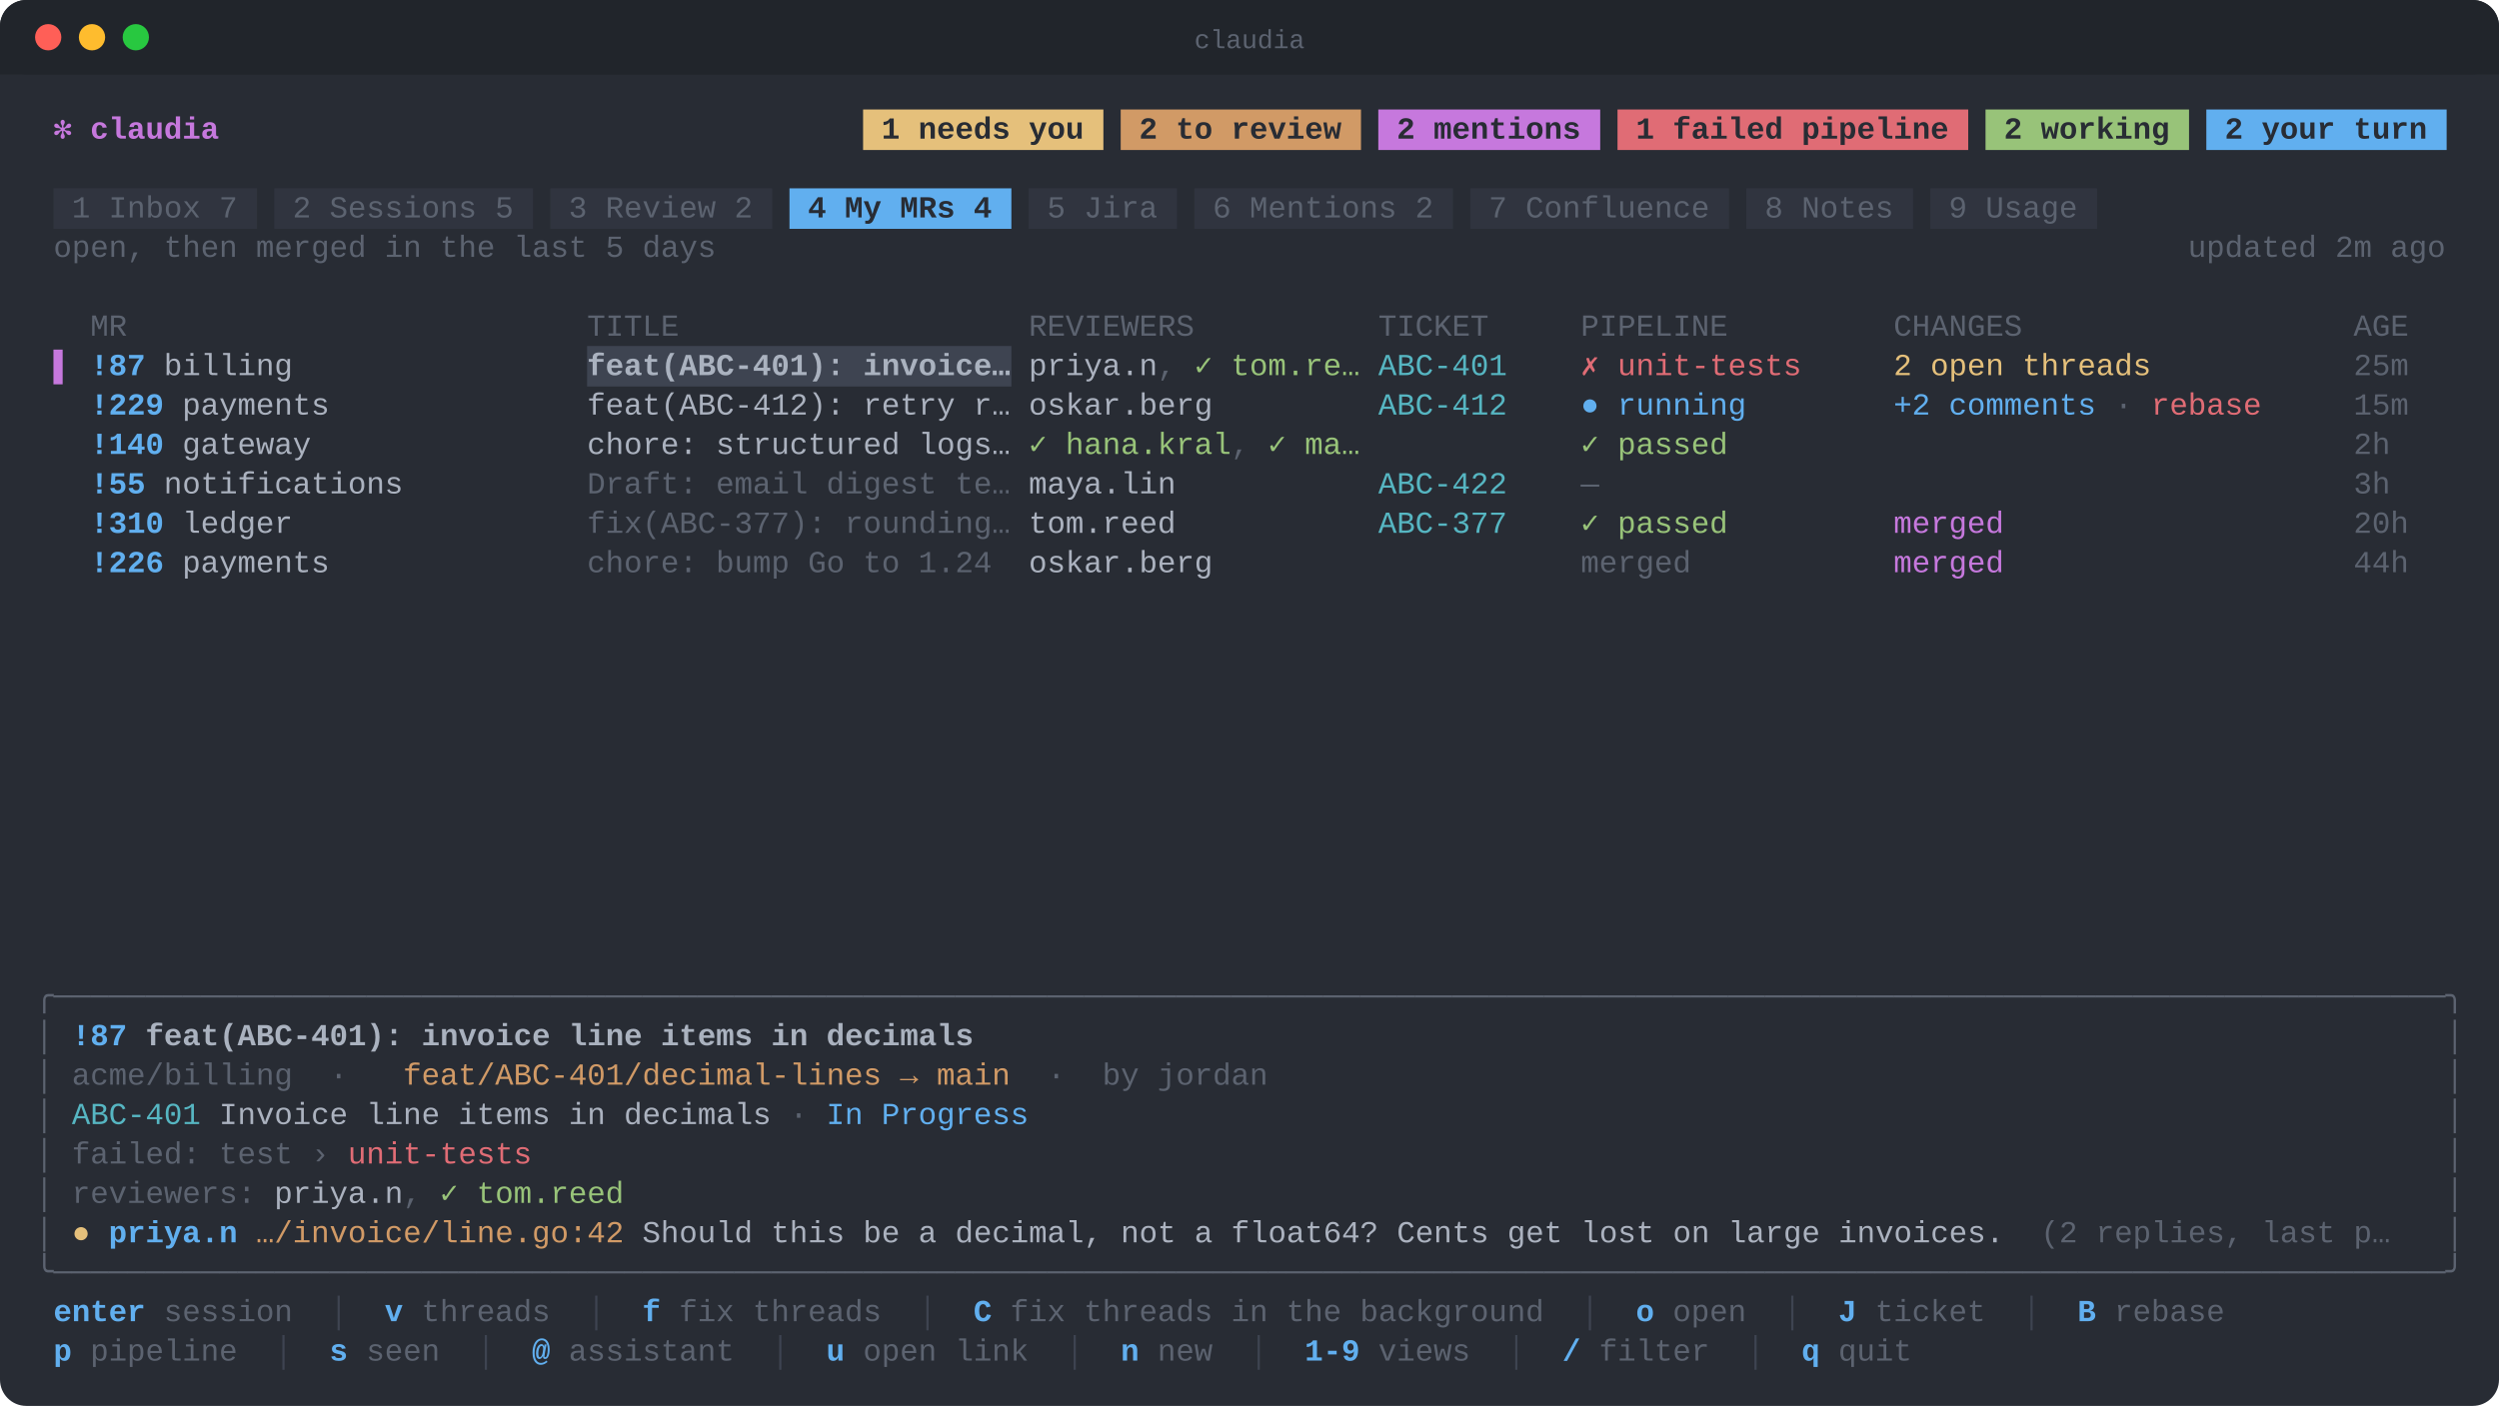
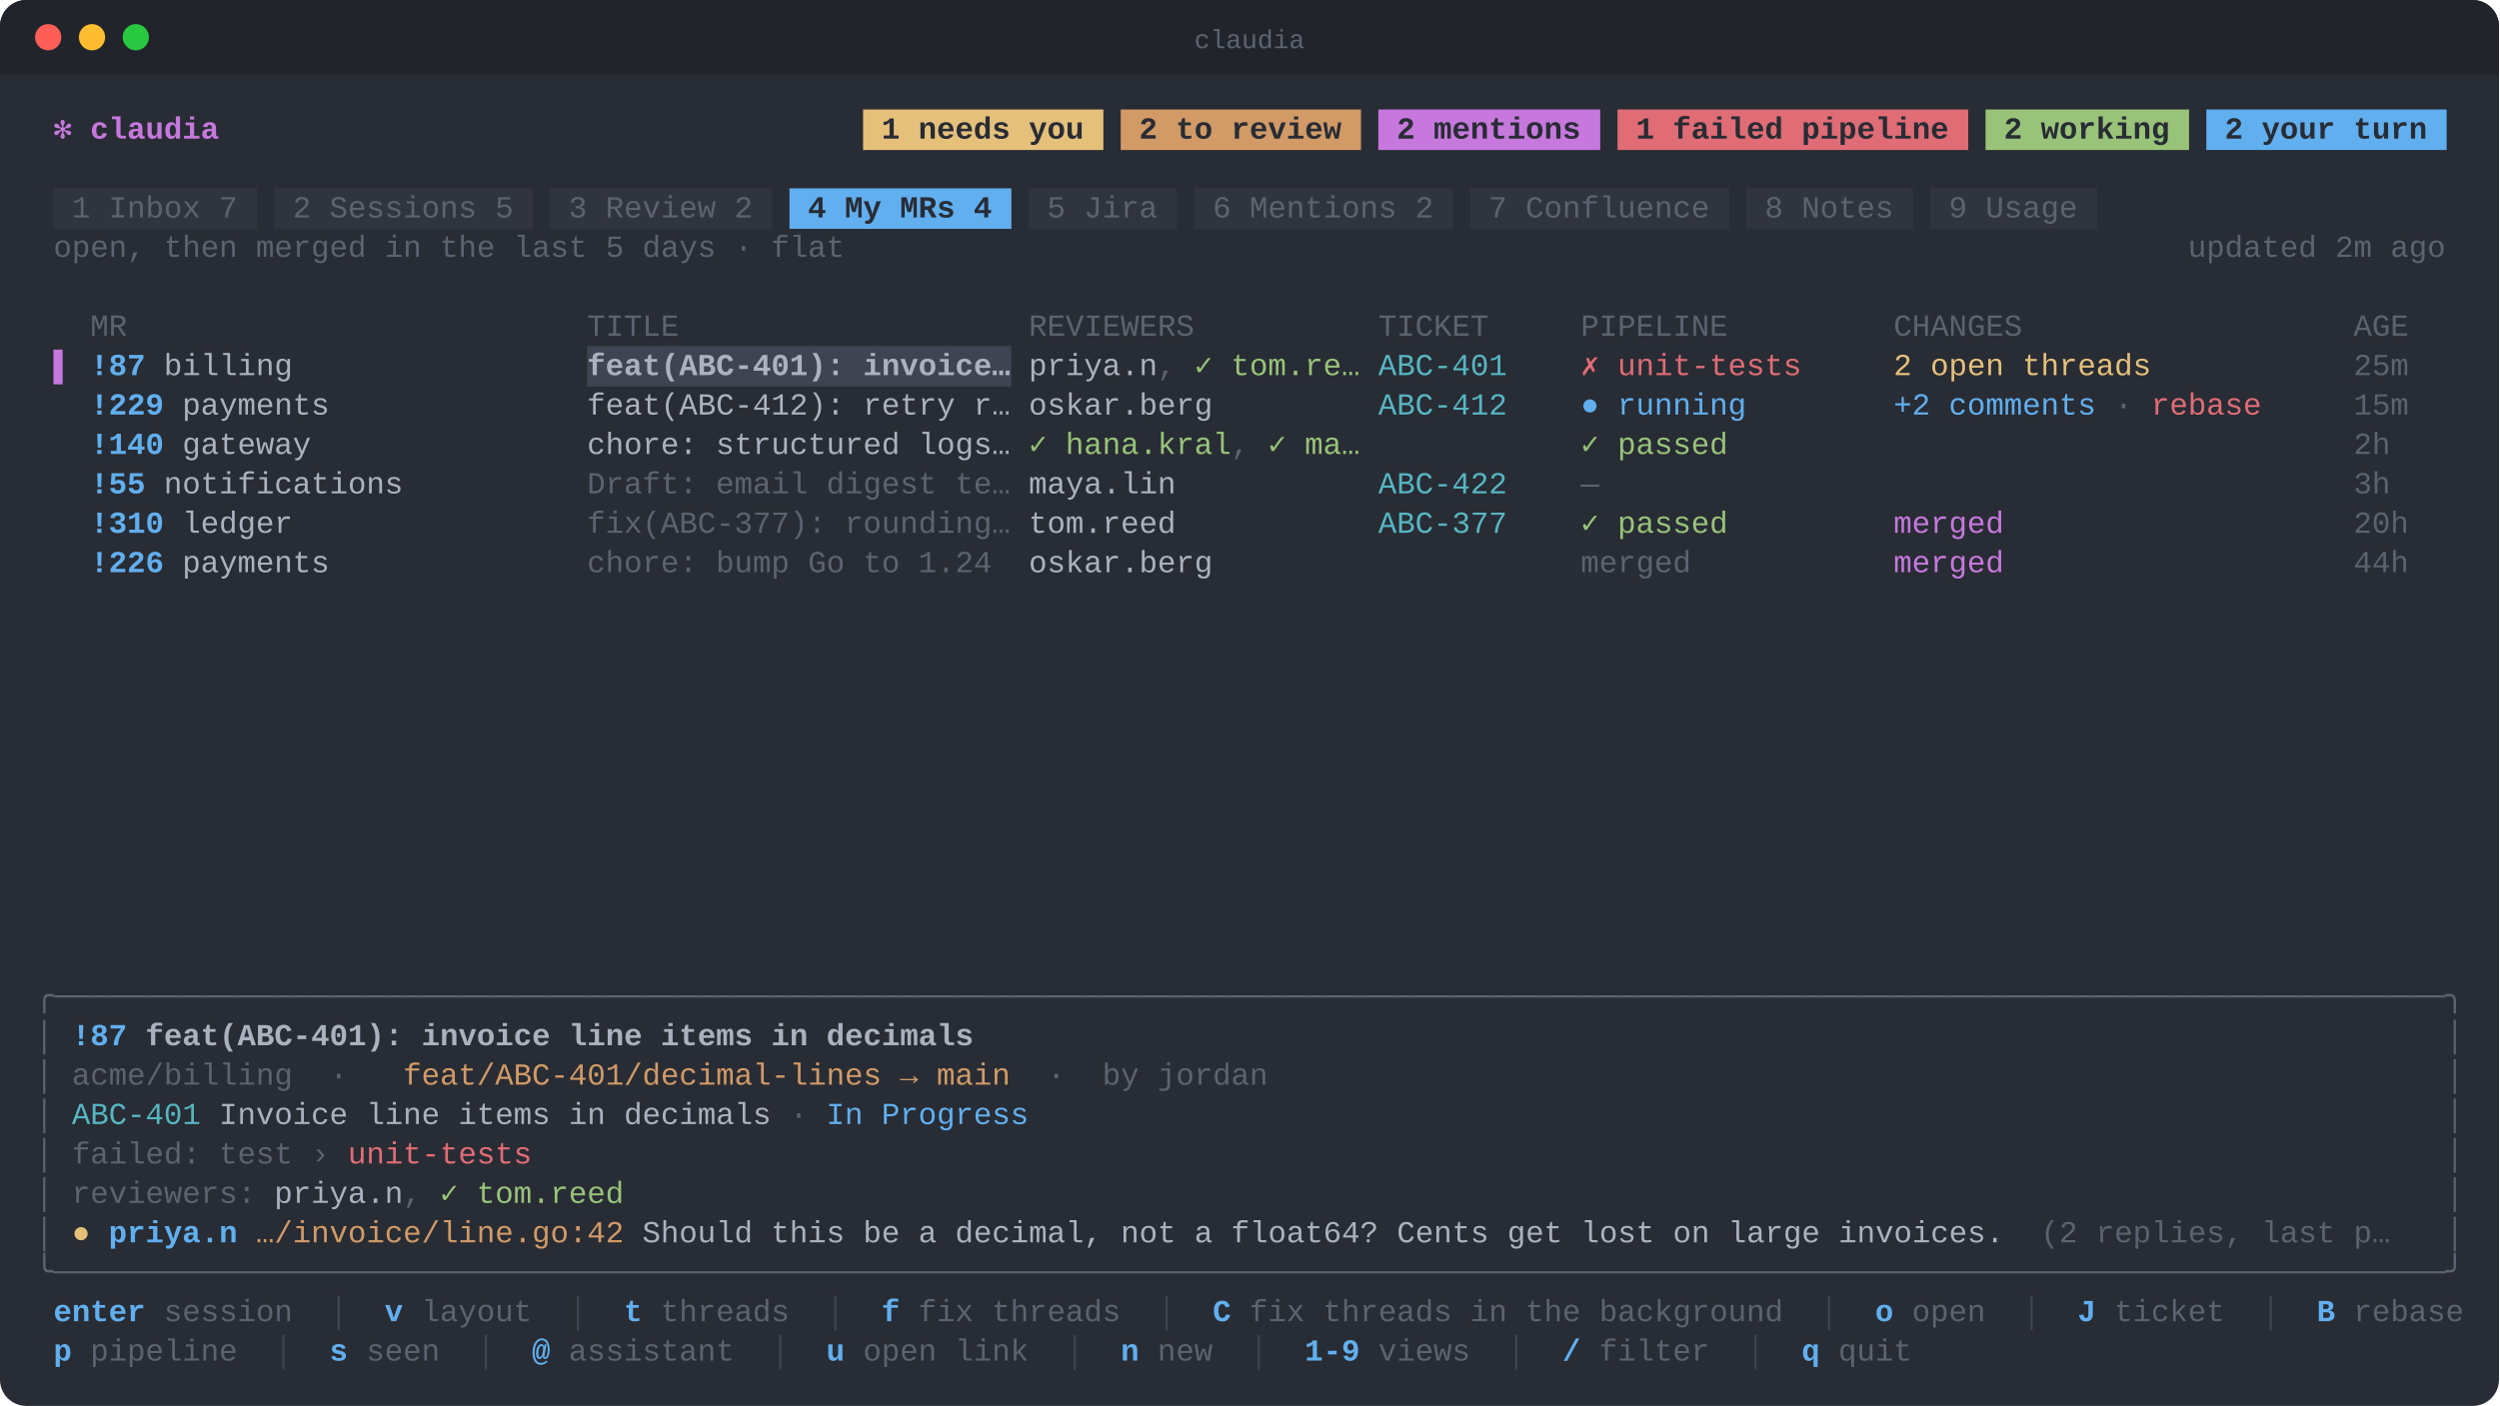
<svg xmlns="http://www.w3.org/2000/svg" width="1140.8" height="642" viewBox="0 0 1140.8 642" font-family="SFMono-Regular, Menlo, Consolas, 'Liberation Mono', monospace" font-size="14" xml:space="preserve">
  <rect width="1140.8" height="642" rx="12" fill="#282c34" />
  <rect width="1140.8" height="34" rx="12" fill="#21252b" />
  <rect y="22" width="1140.8" height="12" fill="#21252b" />
  <circle cx="22" cy="17" r="6" fill="#ff5f57" />
  <circle cx="42" cy="17" r="6" fill="#febc2e" />
  <circle cx="62" cy="17" r="6" fill="#28c840" />
  <text x="570.4" y="22" fill="#5c6370" font-size="12" text-anchor="middle">claudia</text>
  <rect x="394.0" y="50.0" width="109.7" height="18.5" fill="#e5c07b" />
  <rect x="511.6" y="50.0" width="109.7" height="18.5" fill="#d19a66" />
  <rect x="629.2" y="50.0" width="101.3" height="18.5" fill="#c678dd" />
  <rect x="738.4" y="50.0" width="160.1" height="18.5" fill="#e06c75" />
  <rect x="906.4" y="50.0" width="92.9" height="18.5" fill="#98c379" />
  <rect x="1007.2" y="50.0" width="109.7" height="18.5" fill="#61afef" />
  <text x="24.4" y="63.3" fill="#c678dd" font-weight="bold">✻</text>
  <text x="41.2" y="63.3" fill="#c678dd" textLength="58.8" lengthAdjust="spacing" font-weight="bold">claudia</text>
  <text x="402.4" y="63.3" fill="#282c34" textLength="92.4" lengthAdjust="spacing" font-weight="bold">1 needs you</text>
  <text x="520.0" y="63.3" fill="#282c34" textLength="92.4" lengthAdjust="spacing" font-weight="bold">2 to review</text>
  <text x="637.6" y="63.3" fill="#282c34" textLength="84.0" lengthAdjust="spacing" font-weight="bold">2 mentions</text>
  <text x="746.8" y="63.3" fill="#282c34" textLength="142.8" lengthAdjust="spacing" font-weight="bold">1 failed pipeline</text>
  <text x="914.8" y="63.3" fill="#282c34" textLength="75.6" lengthAdjust="spacing" font-weight="bold">2 working</text>
  <text x="1015.6" y="63.3" fill="#282c34" textLength="92.4" lengthAdjust="spacing" font-weight="bold">2 your turn</text>
  <rect x="24.4" y="86.0" width="92.9" height="18.5" fill="#30343f" />
  <rect x="125.2" y="86.0" width="118.1" height="18.5" fill="#30343f" />
  <rect x="251.2" y="86.0" width="101.3" height="18.5" fill="#30343f" />
  <rect x="360.4" y="86.0" width="101.3" height="18.5" fill="#61afef" />
  <rect x="469.6" y="86.0" width="67.7" height="18.5" fill="#30343f" />
  <rect x="545.2" y="86.0" width="118.1" height="18.5" fill="#30343f" />
  <rect x="671.2" y="86.0" width="118.1" height="18.5" fill="#30343f" />
  <rect x="797.2" y="86.0" width="76.1" height="18.5" fill="#30343f" />
  <rect x="881.2" y="86.0" width="76.1" height="18.5" fill="#30343f" />
  <text x="32.8" y="99.3" fill="#5c6370" textLength="75.6" lengthAdjust="spacing">1 Inbox 7</text>
  <text x="133.6" y="99.3" fill="#5c6370" textLength="100.8" lengthAdjust="spacing">2 Sessions 5</text>
  <text x="259.6" y="99.3" fill="#5c6370" textLength="84.0" lengthAdjust="spacing">3 Review 2</text>
  <text x="368.8" y="99.3" fill="#282c34" textLength="84.0" lengthAdjust="spacing" font-weight="bold">4 My MRs 4</text>
  <text x="478.0" y="99.3" fill="#5c6370" textLength="50.4" lengthAdjust="spacing">5 Jira</text>
  <text x="553.6" y="99.3" fill="#5c6370" textLength="100.8" lengthAdjust="spacing">6 Mentions 2</text>
  <text x="679.6" y="99.3" fill="#5c6370" textLength="100.8" lengthAdjust="spacing">7 Confluence</text>
  <text x="805.6" y="99.3" fill="#5c6370" textLength="58.8" lengthAdjust="spacing">8 Notes</text>
  <text x="889.6" y="99.3" fill="#5c6370" textLength="58.8" lengthAdjust="spacing">9 Usage</text>
  <text x="24.4" y="117.3" fill="#5c6370" textLength="302.4" lengthAdjust="spacing">open, then merged in the last 5 days</text>
+   <text x="335.2" y="117.3" fill="#5c6370">·</text>
+   <text x="352.0" y="117.3" fill="#5c6370" textLength="33.6" lengthAdjust="spacing">flat</text>
  <text x="998.8" y="117.3" fill="#5c6370" textLength="117.6" lengthAdjust="spacing">updated 2m ago</text>
  <text x="41.2" y="153.3" fill="#5c6370" textLength="16.8" lengthAdjust="spacing">MR</text>
  <text x="268.0" y="153.3" fill="#5c6370" textLength="42.0" lengthAdjust="spacing">TITLE</text>
  <text x="469.6" y="153.3" fill="#5c6370" textLength="75.6" lengthAdjust="spacing">REVIEWERS</text>
  <text x="629.2" y="153.3" fill="#5c6370" textLength="50.4" lengthAdjust="spacing">TICKET</text>
  <text x="721.6" y="153.3" fill="#5c6370" textLength="67.2" lengthAdjust="spacing">PIPELINE</text>
  <text x="864.4" y="153.3" fill="#5c6370" textLength="58.8" lengthAdjust="spacing">CHANGES</text>
  <text x="1074.4" y="153.3" fill="#5c6370" textLength="25.2" lengthAdjust="spacing">AGE</text>
  <rect x="268.0" y="158.0" width="193.7" height="18.5" fill="#3e4451" />
  <text x="24.4" y="171.3" fill="#c678dd">▌</text>
  <text x="41.2" y="171.3" fill="#61afef" textLength="25.2" lengthAdjust="spacing" font-weight="bold">!87</text>
  <text x="74.8" y="171.3" fill="#abb2bf" textLength="58.8" lengthAdjust="spacing">billing</text>
  <text x="268.0" y="171.3" fill="#aab2bf" textLength="184.8" lengthAdjust="spacing" font-weight="bold">feat(ABC-401): invoice</text>
  <text x="452.8" y="171.3" fill="#aab2bf" font-weight="bold">…</text>
  <text x="469.6" y="171.3" fill="#abb2bf" textLength="58.8" lengthAdjust="spacing">priya.n</text>
  <text x="528.4" y="171.3" fill="#5c6370">,</text>
  <text x="545.2" y="171.3" fill="#98c379">✓</text>
  <text x="562.0" y="171.3" fill="#98c379" textLength="50.4" lengthAdjust="spacing">tom.re</text>
  <text x="612.4" y="171.3" fill="#98c379">…</text>
  <text x="629.2" y="171.3" fill="#56b6c2" textLength="58.8" lengthAdjust="spacing">ABC-401</text>
  <text x="721.6" y="171.3" fill="#e06c75">✗</text>
  <text x="738.4" y="171.3" fill="#e06c75" textLength="84.0" lengthAdjust="spacing">unit-tests</text>
  <text x="864.4" y="171.3" fill="#e5c07b" textLength="117.6" lengthAdjust="spacing">2 open threads</text>
  <text x="1074.4" y="171.3" fill="#5c6370" textLength="25.2" lengthAdjust="spacing">25m</text>
  <text x="41.2" y="189.3" fill="#61afef" textLength="33.6" lengthAdjust="spacing" font-weight="bold">!229</text>
  <text x="83.2" y="189.3" fill="#abb2bf" textLength="67.2" lengthAdjust="spacing">payments</text>
  <text x="268.0" y="189.3" fill="#abb2bf" textLength="184.8" lengthAdjust="spacing">feat(ABC-412): retry r</text>
  <text x="452.8" y="189.3" fill="#abb2bf">…</text>
  <text x="469.6" y="189.3" fill="#abb2bf" textLength="84.0" lengthAdjust="spacing">oskar.berg</text>
  <text x="629.2" y="189.3" fill="#56b6c2" textLength="58.8" lengthAdjust="spacing">ABC-412</text>
  <text x="721.6" y="189.3" fill="#61afef">●</text>
  <text x="738.4" y="189.3" fill="#61afef" textLength="58.8" lengthAdjust="spacing">running</text>
  <text x="864.4" y="189.3" fill="#61afef" textLength="92.4" lengthAdjust="spacing">+2 comments</text>
  <text x="965.2" y="189.3" fill="#5c6370">·</text>
  <text x="982.0" y="189.3" fill="#e06c75" textLength="50.4" lengthAdjust="spacing">rebase</text>
  <text x="1074.4" y="189.3" fill="#5c6370" textLength="25.2" lengthAdjust="spacing">15m</text>
  <text x="41.2" y="207.3" fill="#61afef" textLength="33.6" lengthAdjust="spacing" font-weight="bold">!140</text>
  <text x="83.2" y="207.3" fill="#abb2bf" textLength="58.8" lengthAdjust="spacing">gateway</text>
  <text x="268.0" y="207.3" fill="#abb2bf" textLength="184.8" lengthAdjust="spacing">chore: structured logs</text>
  <text x="452.8" y="207.3" fill="#abb2bf">…</text>
  <text x="469.6" y="207.3" fill="#98c379">✓</text>
  <text x="486.4" y="207.3" fill="#98c379" textLength="75.6" lengthAdjust="spacing">hana.kral</text>
  <text x="562.0" y="207.3" fill="#5c6370">,</text>
  <text x="578.8" y="207.3" fill="#98c379">✓</text>
  <text x="595.6" y="207.3" fill="#98c379" textLength="16.8" lengthAdjust="spacing">ma</text>
  <text x="612.4" y="207.3" fill="#98c379">…</text>
  <text x="721.6" y="207.3" fill="#98c379">✓</text>
  <text x="738.4" y="207.3" fill="#98c379" textLength="50.4" lengthAdjust="spacing">passed</text>
  <text x="1074.4" y="207.3" fill="#5c6370" textLength="16.8" lengthAdjust="spacing">2h</text>
  <text x="41.2" y="225.3" fill="#61afef" textLength="25.2" lengthAdjust="spacing" font-weight="bold">!55</text>
  <text x="74.8" y="225.3" fill="#abb2bf" textLength="109.2" lengthAdjust="spacing">notifications</text>
  <text x="268.0" y="225.3" fill="#5c6370" textLength="184.8" lengthAdjust="spacing">Draft: email digest te</text>
  <text x="452.8" y="225.3" fill="#5c6370">…</text>
  <text x="469.6" y="225.3" fill="#abb2bf" textLength="67.2" lengthAdjust="spacing">maya.lin</text>
  <text x="629.2" y="225.3" fill="#56b6c2" textLength="58.8" lengthAdjust="spacing">ABC-422</text>
  <text x="721.6" y="225.3" fill="#5c6370">—</text>
  <text x="1074.4" y="225.3" fill="#5c6370" textLength="16.8" lengthAdjust="spacing">3h</text>
  <text x="41.2" y="243.3" fill="#61afef" textLength="33.6" lengthAdjust="spacing" font-weight="bold">!310</text>
  <text x="83.2" y="243.3" fill="#abb2bf" textLength="50.4" lengthAdjust="spacing">ledger</text>
  <text x="268.0" y="243.3" fill="#5c6370" textLength="184.8" lengthAdjust="spacing">fix(ABC-377): rounding</text>
  <text x="452.8" y="243.3" fill="#5c6370">…</text>
  <text x="469.6" y="243.3" fill="#abb2bf" textLength="67.2" lengthAdjust="spacing">tom.reed</text>
  <text x="629.2" y="243.3" fill="#56b6c2" textLength="58.8" lengthAdjust="spacing">ABC-377</text>
  <text x="721.6" y="243.3" fill="#98c379">✓</text>
  <text x="738.4" y="243.3" fill="#98c379" textLength="50.4" lengthAdjust="spacing">passed</text>
  <text x="864.4" y="243.3" fill="#c678dd" textLength="50.4" lengthAdjust="spacing">merged</text>
  <text x="1074.4" y="243.3" fill="#5c6370" textLength="25.2" lengthAdjust="spacing">20h</text>
  <text x="41.2" y="261.3" fill="#61afef" textLength="33.6" lengthAdjust="spacing" font-weight="bold">!226</text>
  <text x="83.2" y="261.3" fill="#abb2bf" textLength="67.2" lengthAdjust="spacing">payments</text>
  <text x="268.0" y="261.3" fill="#5c6370" textLength="184.8" lengthAdjust="spacing">chore: bump Go to 1.24</text>
  <text x="469.6" y="261.3" fill="#abb2bf" textLength="84.0" lengthAdjust="spacing">oskar.berg</text>
  <text x="721.6" y="261.3" fill="#5c6370" textLength="50.4" lengthAdjust="spacing">merged</text>
  <text x="864.4" y="261.3" fill="#c678dd" textLength="50.4" lengthAdjust="spacing">merged</text>
  <text x="1074.4" y="261.3" fill="#5c6370" textLength="25.2" lengthAdjust="spacing">44h</text>
  <text x="16.0" y="459.3" fill="#5c6370">╭</text>
  <text x="24.4" y="459.3" fill="#5c6370">─</text>
  <text x="32.8" y="459.3" fill="#5c6370">─</text>
  <text x="41.2" y="459.3" fill="#5c6370">─</text>
  <text x="49.6" y="459.3" fill="#5c6370">─</text>
  <text x="58.0" y="459.3" fill="#5c6370">─</text>
  <text x="66.4" y="459.3" fill="#5c6370">─</text>
  <text x="74.8" y="459.3" fill="#5c6370">─</text>
  <text x="83.2" y="459.3" fill="#5c6370">─</text>
  <text x="91.6" y="459.3" fill="#5c6370">─</text>
  <text x="100.0" y="459.3" fill="#5c6370">─</text>
  <text x="108.4" y="459.3" fill="#5c6370">─</text>
  <text x="116.8" y="459.3" fill="#5c6370">─</text>
  <text x="125.2" y="459.3" fill="#5c6370">─</text>
  <text x="133.6" y="459.3" fill="#5c6370">─</text>
  <text x="142.0" y="459.3" fill="#5c6370">─</text>
  <text x="150.4" y="459.3" fill="#5c6370">─</text>
  <text x="158.8" y="459.3" fill="#5c6370">─</text>
  <text x="167.2" y="459.3" fill="#5c6370">─</text>
  <text x="175.6" y="459.3" fill="#5c6370">─</text>
  <text x="184.0" y="459.3" fill="#5c6370">─</text>
  <text x="192.4" y="459.3" fill="#5c6370">─</text>
  <text x="200.8" y="459.3" fill="#5c6370">─</text>
  <text x="209.2" y="459.3" fill="#5c6370">─</text>
  <text x="217.6" y="459.3" fill="#5c6370">─</text>
  <text x="226.0" y="459.3" fill="#5c6370">─</text>
  <text x="234.4" y="459.3" fill="#5c6370">─</text>
  <text x="242.8" y="459.3" fill="#5c6370">─</text>
  <text x="251.2" y="459.3" fill="#5c6370">─</text>
  <text x="259.6" y="459.3" fill="#5c6370">─</text>
  <text x="268.0" y="459.3" fill="#5c6370">─</text>
  <text x="276.4" y="459.3" fill="#5c6370">─</text>
  <text x="284.8" y="459.3" fill="#5c6370">─</text>
  <text x="293.2" y="459.3" fill="#5c6370">─</text>
  <text x="301.6" y="459.3" fill="#5c6370">─</text>
  <text x="310.0" y="459.3" fill="#5c6370">─</text>
  <text x="318.4" y="459.3" fill="#5c6370">─</text>
  <text x="326.8" y="459.3" fill="#5c6370">─</text>
  <text x="335.2" y="459.3" fill="#5c6370">─</text>
  <text x="343.6" y="459.3" fill="#5c6370">─</text>
  <text x="352.0" y="459.3" fill="#5c6370">─</text>
  <text x="360.4" y="459.3" fill="#5c6370">─</text>
  <text x="368.8" y="459.3" fill="#5c6370">─</text>
  <text x="377.2" y="459.3" fill="#5c6370">─</text>
  <text x="385.6" y="459.3" fill="#5c6370">─</text>
  <text x="394.0" y="459.3" fill="#5c6370">─</text>
  <text x="402.4" y="459.3" fill="#5c6370">─</text>
  <text x="410.8" y="459.3" fill="#5c6370">─</text>
  <text x="419.2" y="459.3" fill="#5c6370">─</text>
  <text x="427.6" y="459.3" fill="#5c6370">─</text>
  <text x="436.0" y="459.3" fill="#5c6370">─</text>
  <text x="444.4" y="459.3" fill="#5c6370">─</text>
  <text x="452.8" y="459.3" fill="#5c6370">─</text>
  <text x="461.2" y="459.3" fill="#5c6370">─</text>
  <text x="469.6" y="459.3" fill="#5c6370">─</text>
  <text x="478.0" y="459.3" fill="#5c6370">─</text>
  <text x="486.4" y="459.3" fill="#5c6370">─</text>
  <text x="494.8" y="459.3" fill="#5c6370">─</text>
  <text x="503.2" y="459.3" fill="#5c6370">─</text>
  <text x="511.6" y="459.3" fill="#5c6370">─</text>
  <text x="520.0" y="459.3" fill="#5c6370">─</text>
  <text x="528.4" y="459.3" fill="#5c6370">─</text>
  <text x="536.8" y="459.3" fill="#5c6370">─</text>
  <text x="545.2" y="459.3" fill="#5c6370">─</text>
  <text x="553.6" y="459.3" fill="#5c6370">─</text>
  <text x="562.0" y="459.3" fill="#5c6370">─</text>
  <text x="570.4" y="459.3" fill="#5c6370">─</text>
  <text x="578.8" y="459.3" fill="#5c6370">─</text>
  <text x="587.2" y="459.3" fill="#5c6370">─</text>
  <text x="595.6" y="459.3" fill="#5c6370">─</text>
  <text x="604.0" y="459.3" fill="#5c6370">─</text>
  <text x="612.4" y="459.3" fill="#5c6370">─</text>
  <text x="620.8" y="459.3" fill="#5c6370">─</text>
  <text x="629.2" y="459.3" fill="#5c6370">─</text>
  <text x="637.6" y="459.3" fill="#5c6370">─</text>
  <text x="646.0" y="459.3" fill="#5c6370">─</text>
  <text x="654.4" y="459.3" fill="#5c6370">─</text>
  <text x="662.8" y="459.3" fill="#5c6370">─</text>
  <text x="671.2" y="459.3" fill="#5c6370">─</text>
  <text x="679.6" y="459.3" fill="#5c6370">─</text>
  <text x="688.0" y="459.3" fill="#5c6370">─</text>
  <text x="696.4" y="459.3" fill="#5c6370">─</text>
  <text x="704.8" y="459.3" fill="#5c6370">─</text>
  <text x="713.2" y="459.3" fill="#5c6370">─</text>
  <text x="721.6" y="459.3" fill="#5c6370">─</text>
  <text x="730.0" y="459.3" fill="#5c6370">─</text>
  <text x="738.4" y="459.3" fill="#5c6370">─</text>
  <text x="746.8" y="459.3" fill="#5c6370">─</text>
  <text x="755.2" y="459.3" fill="#5c6370">─</text>
  <text x="763.6" y="459.3" fill="#5c6370">─</text>
  <text x="772.0" y="459.3" fill="#5c6370">─</text>
  <text x="780.4" y="459.3" fill="#5c6370">─</text>
  <text x="788.8" y="459.3" fill="#5c6370">─</text>
  <text x="797.2" y="459.3" fill="#5c6370">─</text>
  <text x="805.6" y="459.3" fill="#5c6370">─</text>
  <text x="814.0" y="459.3" fill="#5c6370">─</text>
  <text x="822.4" y="459.3" fill="#5c6370">─</text>
  <text x="830.8" y="459.3" fill="#5c6370">─</text>
  <text x="839.2" y="459.3" fill="#5c6370">─</text>
  <text x="847.6" y="459.3" fill="#5c6370">─</text>
  <text x="856.0" y="459.3" fill="#5c6370">─</text>
  <text x="864.4" y="459.3" fill="#5c6370">─</text>
  <text x="872.8" y="459.3" fill="#5c6370">─</text>
  <text x="881.2" y="459.3" fill="#5c6370">─</text>
  <text x="889.6" y="459.3" fill="#5c6370">─</text>
  <text x="898.0" y="459.3" fill="#5c6370">─</text>
  <text x="906.4" y="459.3" fill="#5c6370">─</text>
  <text x="914.8" y="459.3" fill="#5c6370">─</text>
  <text x="923.2" y="459.3" fill="#5c6370">─</text>
  <text x="931.6" y="459.3" fill="#5c6370">─</text>
  <text x="940.0" y="459.3" fill="#5c6370">─</text>
  <text x="948.4" y="459.3" fill="#5c6370">─</text>
  <text x="956.8" y="459.3" fill="#5c6370">─</text>
  <text x="965.2" y="459.3" fill="#5c6370">─</text>
  <text x="973.6" y="459.3" fill="#5c6370">─</text>
  <text x="982.0" y="459.3" fill="#5c6370">─</text>
  <text x="990.4" y="459.3" fill="#5c6370">─</text>
  <text x="998.8" y="459.3" fill="#5c6370">─</text>
  <text x="1007.2" y="459.3" fill="#5c6370">─</text>
  <text x="1015.6" y="459.3" fill="#5c6370">─</text>
  <text x="1024.0" y="459.3" fill="#5c6370">─</text>
  <text x="1032.4" y="459.3" fill="#5c6370">─</text>
  <text x="1040.8" y="459.3" fill="#5c6370">─</text>
  <text x="1049.2" y="459.3" fill="#5c6370">─</text>
  <text x="1057.6" y="459.3" fill="#5c6370">─</text>
  <text x="1066.0" y="459.3" fill="#5c6370">─</text>
  <text x="1074.4" y="459.3" fill="#5c6370">─</text>
  <text x="1082.8" y="459.3" fill="#5c6370">─</text>
  <text x="1091.2" y="459.3" fill="#5c6370">─</text>
  <text x="1099.6" y="459.3" fill="#5c6370">─</text>
  <text x="1108.0" y="459.3" fill="#5c6370">─</text>
  <text x="1116.4" y="459.3" fill="#5c6370">╮</text>
  <text x="16.0" y="477.3" fill="#5c6370">│</text>
  <text x="32.8" y="477.3" fill="#61afef" textLength="25.2" lengthAdjust="spacing" font-weight="bold">!87</text>
  <text x="66.4" y="477.3" fill="#aab2bf" textLength="378.0" lengthAdjust="spacing" font-weight="bold">feat(ABC-401): invoice line items in decimals</text>
  <text x="1116.4" y="477.3" fill="#5c6370">│</text>
  <text x="16.0" y="495.3" fill="#5c6370">│</text>
  <text x="32.8" y="495.3" fill="#5c6370" textLength="100.8" lengthAdjust="spacing">acme/billing</text>
  <text x="150.4" y="495.3" fill="#5c6370">·</text>
  <text x="184.0" y="495.3" fill="#d19a66" textLength="218.4" lengthAdjust="spacing">feat/ABC-401/decimal-lines</text>
  <text x="410.8" y="495.3" fill="#d19a66">→</text>
  <text x="427.6" y="495.3" fill="#d19a66" textLength="33.6" lengthAdjust="spacing">main</text>
  <text x="478.0" y="495.3" fill="#5c6370">·</text>
  <text x="503.2" y="495.3" fill="#5c6370" textLength="75.6" lengthAdjust="spacing">by jordan</text>
  <text x="1116.4" y="495.3" fill="#5c6370">│</text>
  <text x="16.0" y="513.3" fill="#5c6370">│</text>
  <text x="32.8" y="513.3" fill="#56b6c2" textLength="58.8" lengthAdjust="spacing">ABC-401</text>
  <text x="100.0" y="513.3" fill="#abb2bf" textLength="252.0" lengthAdjust="spacing">Invoice line items in decimals</text>
  <text x="360.4" y="513.3" fill="#5c6370">·</text>
  <text x="377.2" y="513.3" fill="#61afef" textLength="92.4" lengthAdjust="spacing">In Progress</text>
  <text x="1116.4" y="513.3" fill="#5c6370">│</text>
  <text x="16.0" y="531.3" fill="#5c6370">│</text>
  <text x="32.8" y="531.3" fill="#5c6370" textLength="100.8" lengthAdjust="spacing">failed: test</text>
  <text x="142.0" y="531.3" fill="#5c6370">›</text>
  <text x="158.8" y="531.3" fill="#e06c75" textLength="84.0" lengthAdjust="spacing">unit-tests</text>
  <text x="1116.4" y="531.3" fill="#5c6370">│</text>
  <text x="16.0" y="549.3" fill="#5c6370">│</text>
  <text x="32.8" y="549.3" fill="#5c6370" textLength="84.0" lengthAdjust="spacing">reviewers:</text>
  <text x="125.2" y="549.3" fill="#abb2bf" textLength="58.8" lengthAdjust="spacing">priya.n</text>
  <text x="184.0" y="549.3" fill="#5c6370">,</text>
  <text x="200.8" y="549.3" fill="#98c379">✓</text>
  <text x="217.6" y="549.3" fill="#98c379" textLength="67.2" lengthAdjust="spacing">tom.reed</text>
  <text x="1116.4" y="549.3" fill="#5c6370">│</text>
  <text x="16.0" y="567.3" fill="#5c6370">│</text>
  <text x="32.8" y="567.3" fill="#e5c07b">●</text>
  <text x="49.6" y="567.3" fill="#61afef" textLength="58.8" lengthAdjust="spacing" font-weight="bold">priya.n</text>
  <text x="116.8" y="567.3" fill="#d19a66">…</text>
  <text x="125.2" y="567.3" fill="#d19a66" textLength="159.6" lengthAdjust="spacing">/invoice/line.go:42</text>
  <text x="293.2" y="567.3" fill="#abb2bf" textLength="621.6" lengthAdjust="spacing">Should this be a decimal, not a float64? Cents get lost on large invoices.</text>
  <text x="931.6" y="567.3" fill="#5c6370" textLength="151.2" lengthAdjust="spacing">(2 replies, last p</text>
  <text x="1082.8" y="567.3" fill="#5c6370">…</text>
  <text x="1116.4" y="567.3" fill="#5c6370">│</text>
  <text x="16.0" y="585.3" fill="#5c6370">╰</text>
  <text x="24.4" y="585.3" fill="#5c6370">─</text>
  <text x="32.8" y="585.3" fill="#5c6370">─</text>
  <text x="41.2" y="585.3" fill="#5c6370">─</text>
  <text x="49.6" y="585.3" fill="#5c6370">─</text>
  <text x="58.0" y="585.3" fill="#5c6370">─</text>
  <text x="66.4" y="585.3" fill="#5c6370">─</text>
  <text x="74.8" y="585.3" fill="#5c6370">─</text>
  <text x="83.2" y="585.3" fill="#5c6370">─</text>
  <text x="91.6" y="585.3" fill="#5c6370">─</text>
  <text x="100.0" y="585.3" fill="#5c6370">─</text>
  <text x="108.4" y="585.3" fill="#5c6370">─</text>
  <text x="116.8" y="585.3" fill="#5c6370">─</text>
  <text x="125.2" y="585.3" fill="#5c6370">─</text>
  <text x="133.6" y="585.3" fill="#5c6370">─</text>
  <text x="142.0" y="585.3" fill="#5c6370">─</text>
  <text x="150.4" y="585.3" fill="#5c6370">─</text>
  <text x="158.8" y="585.3" fill="#5c6370">─</text>
  <text x="167.2" y="585.3" fill="#5c6370">─</text>
  <text x="175.6" y="585.3" fill="#5c6370">─</text>
  <text x="184.0" y="585.3" fill="#5c6370">─</text>
  <text x="192.4" y="585.3" fill="#5c6370">─</text>
  <text x="200.8" y="585.3" fill="#5c6370">─</text>
  <text x="209.2" y="585.3" fill="#5c6370">─</text>
  <text x="217.6" y="585.3" fill="#5c6370">─</text>
  <text x="226.0" y="585.3" fill="#5c6370">─</text>
  <text x="234.4" y="585.3" fill="#5c6370">─</text>
  <text x="242.8" y="585.3" fill="#5c6370">─</text>
  <text x="251.2" y="585.3" fill="#5c6370">─</text>
  <text x="259.6" y="585.3" fill="#5c6370">─</text>
  <text x="268.0" y="585.3" fill="#5c6370">─</text>
  <text x="276.4" y="585.3" fill="#5c6370">─</text>
  <text x="284.8" y="585.3" fill="#5c6370">─</text>
  <text x="293.2" y="585.3" fill="#5c6370">─</text>
  <text x="301.6" y="585.3" fill="#5c6370">─</text>
  <text x="310.0" y="585.3" fill="#5c6370">─</text>
  <text x="318.4" y="585.3" fill="#5c6370">─</text>
  <text x="326.8" y="585.3" fill="#5c6370">─</text>
  <text x="335.2" y="585.3" fill="#5c6370">─</text>
  <text x="343.6" y="585.3" fill="#5c6370">─</text>
  <text x="352.0" y="585.3" fill="#5c6370">─</text>
  <text x="360.4" y="585.3" fill="#5c6370">─</text>
  <text x="368.8" y="585.3" fill="#5c6370">─</text>
  <text x="377.2" y="585.3" fill="#5c6370">─</text>
  <text x="385.6" y="585.3" fill="#5c6370">─</text>
  <text x="394.0" y="585.3" fill="#5c6370">─</text>
  <text x="402.4" y="585.3" fill="#5c6370">─</text>
  <text x="410.8" y="585.3" fill="#5c6370">─</text>
  <text x="419.2" y="585.3" fill="#5c6370">─</text>
  <text x="427.6" y="585.3" fill="#5c6370">─</text>
  <text x="436.0" y="585.3" fill="#5c6370">─</text>
  <text x="444.4" y="585.3" fill="#5c6370">─</text>
  <text x="452.8" y="585.3" fill="#5c6370">─</text>
  <text x="461.2" y="585.3" fill="#5c6370">─</text>
  <text x="469.6" y="585.3" fill="#5c6370">─</text>
  <text x="478.0" y="585.3" fill="#5c6370">─</text>
  <text x="486.4" y="585.3" fill="#5c6370">─</text>
  <text x="494.8" y="585.3" fill="#5c6370">─</text>
  <text x="503.2" y="585.3" fill="#5c6370">─</text>
  <text x="511.6" y="585.3" fill="#5c6370">─</text>
  <text x="520.0" y="585.3" fill="#5c6370">─</text>
  <text x="528.4" y="585.3" fill="#5c6370">─</text>
  <text x="536.8" y="585.3" fill="#5c6370">─</text>
  <text x="545.2" y="585.3" fill="#5c6370">─</text>
  <text x="553.6" y="585.3" fill="#5c6370">─</text>
  <text x="562.0" y="585.3" fill="#5c6370">─</text>
  <text x="570.4" y="585.3" fill="#5c6370">─</text>
  <text x="578.8" y="585.3" fill="#5c6370">─</text>
  <text x="587.2" y="585.3" fill="#5c6370">─</text>
  <text x="595.6" y="585.3" fill="#5c6370">─</text>
  <text x="604.0" y="585.3" fill="#5c6370">─</text>
  <text x="612.4" y="585.3" fill="#5c6370">─</text>
  <text x="620.8" y="585.3" fill="#5c6370">─</text>
  <text x="629.2" y="585.3" fill="#5c6370">─</text>
  <text x="637.6" y="585.3" fill="#5c6370">─</text>
  <text x="646.0" y="585.3" fill="#5c6370">─</text>
  <text x="654.4" y="585.3" fill="#5c6370">─</text>
  <text x="662.8" y="585.3" fill="#5c6370">─</text>
  <text x="671.2" y="585.3" fill="#5c6370">─</text>
  <text x="679.6" y="585.3" fill="#5c6370">─</text>
  <text x="688.0" y="585.3" fill="#5c6370">─</text>
  <text x="696.4" y="585.3" fill="#5c6370">─</text>
  <text x="704.8" y="585.3" fill="#5c6370">─</text>
  <text x="713.2" y="585.3" fill="#5c6370">─</text>
  <text x="721.6" y="585.3" fill="#5c6370">─</text>
  <text x="730.0" y="585.3" fill="#5c6370">─</text>
  <text x="738.4" y="585.3" fill="#5c6370">─</text>
  <text x="746.8" y="585.3" fill="#5c6370">─</text>
  <text x="755.2" y="585.3" fill="#5c6370">─</text>
  <text x="763.6" y="585.3" fill="#5c6370">─</text>
  <text x="772.0" y="585.3" fill="#5c6370">─</text>
  <text x="780.4" y="585.3" fill="#5c6370">─</text>
  <text x="788.8" y="585.3" fill="#5c6370">─</text>
  <text x="797.2" y="585.3" fill="#5c6370">─</text>
  <text x="805.6" y="585.3" fill="#5c6370">─</text>
  <text x="814.0" y="585.3" fill="#5c6370">─</text>
  <text x="822.4" y="585.3" fill="#5c6370">─</text>
  <text x="830.8" y="585.3" fill="#5c6370">─</text>
  <text x="839.2" y="585.3" fill="#5c6370">─</text>
  <text x="847.6" y="585.3" fill="#5c6370">─</text>
  <text x="856.0" y="585.3" fill="#5c6370">─</text>
  <text x="864.4" y="585.3" fill="#5c6370">─</text>
  <text x="872.8" y="585.3" fill="#5c6370">─</text>
  <text x="881.2" y="585.3" fill="#5c6370">─</text>
  <text x="889.6" y="585.3" fill="#5c6370">─</text>
  <text x="898.0" y="585.3" fill="#5c6370">─</text>
  <text x="906.4" y="585.3" fill="#5c6370">─</text>
  <text x="914.8" y="585.3" fill="#5c6370">─</text>
  <text x="923.2" y="585.3" fill="#5c6370">─</text>
  <text x="931.6" y="585.3" fill="#5c6370">─</text>
  <text x="940.0" y="585.3" fill="#5c6370">─</text>
  <text x="948.4" y="585.3" fill="#5c6370">─</text>
  <text x="956.8" y="585.3" fill="#5c6370">─</text>
  <text x="965.2" y="585.3" fill="#5c6370">─</text>
  <text x="973.6" y="585.3" fill="#5c6370">─</text>
  <text x="982.0" y="585.3" fill="#5c6370">─</text>
  <text x="990.4" y="585.3" fill="#5c6370">─</text>
  <text x="998.8" y="585.3" fill="#5c6370">─</text>
  <text x="1007.2" y="585.3" fill="#5c6370">─</text>
  <text x="1015.6" y="585.3" fill="#5c6370">─</text>
  <text x="1024.0" y="585.3" fill="#5c6370">─</text>
  <text x="1032.4" y="585.3" fill="#5c6370">─</text>
  <text x="1040.8" y="585.3" fill="#5c6370">─</text>
  <text x="1049.2" y="585.3" fill="#5c6370">─</text>
  <text x="1057.6" y="585.3" fill="#5c6370">─</text>
  <text x="1066.0" y="585.3" fill="#5c6370">─</text>
  <text x="1074.4" y="585.3" fill="#5c6370">─</text>
  <text x="1082.8" y="585.3" fill="#5c6370">─</text>
  <text x="1091.2" y="585.3" fill="#5c6370">─</text>
  <text x="1099.6" y="585.3" fill="#5c6370">─</text>
  <text x="1108.0" y="585.3" fill="#5c6370">─</text>
  <text x="1116.4" y="585.3" fill="#5c6370">╯</text>
  <text x="24.4" y="603.3" fill="#61afef" textLength="42.0" lengthAdjust="spacing" font-weight="bold">enter</text>
  <text x="74.8" y="603.3" fill="#5c6370" textLength="58.8" lengthAdjust="spacing">session</text>
  <text x="150.4" y="603.3" fill="#3e4451">│</text>
  <text x="175.6" y="603.3" fill="#61afef" font-weight="bold">v</text>
-   <text x="192.4" y="603.3" fill="#5c6370" textLength="58.8" lengthAdjust="spacing">threads</text>
-   <text x="268.0" y="603.3" fill="#3e4451">│</text>
-   <text x="293.2" y="603.3" fill="#61afef" font-weight="bold">f</text>
-   <text x="310.0" y="603.3" fill="#5c6370" textLength="92.4" lengthAdjust="spacing">fix threads</text>
-   <text x="419.2" y="603.3" fill="#3e4451">│</text>
-   <text x="444.4" y="603.3" fill="#61afef" font-weight="bold">C</text>
-   <text x="461.2" y="603.3" fill="#5c6370" textLength="243.6" lengthAdjust="spacing">fix threads in the background</text>
-   <text x="721.6" y="603.3" fill="#3e4451">│</text>
-   <text x="746.8" y="603.3" fill="#61afef" font-weight="bold">o</text>
-   <text x="763.6" y="603.3" fill="#5c6370" textLength="33.6" lengthAdjust="spacing">open</text>
-   <text x="814.0" y="603.3" fill="#3e4451">│</text>
-   <text x="839.2" y="603.3" fill="#61afef" font-weight="bold">J</text>
-   <text x="856.0" y="603.3" fill="#5c6370" textLength="50.4" lengthAdjust="spacing">ticket</text>
+   <text x="192.4" y="603.3" fill="#5c6370" textLength="50.4" lengthAdjust="spacing">layout</text>
+   <text x="259.6" y="603.3" fill="#3e4451">│</text>
+   <text x="284.8" y="603.3" fill="#61afef" font-weight="bold">t</text>
+   <text x="301.6" y="603.3" fill="#5c6370" textLength="58.8" lengthAdjust="spacing">threads</text>
+   <text x="377.2" y="603.3" fill="#3e4451">│</text>
+   <text x="402.4" y="603.3" fill="#61afef" font-weight="bold">f</text>
+   <text x="419.2" y="603.3" fill="#5c6370" textLength="92.4" lengthAdjust="spacing">fix threads</text>
+   <text x="528.4" y="603.3" fill="#3e4451">│</text>
+   <text x="553.6" y="603.3" fill="#61afef" font-weight="bold">C</text>
+   <text x="570.4" y="603.3" fill="#5c6370" textLength="243.6" lengthAdjust="spacing">fix threads in the background</text>
+   <text x="830.8" y="603.3" fill="#3e4451">│</text>
+   <text x="856.0" y="603.3" fill="#61afef" font-weight="bold">o</text>
+   <text x="872.8" y="603.3" fill="#5c6370" textLength="33.6" lengthAdjust="spacing">open</text>
  <text x="923.2" y="603.3" fill="#3e4451">│</text>
-   <text x="948.4" y="603.3" fill="#61afef" font-weight="bold">B</text>
-   <text x="965.2" y="603.3" fill="#5c6370" textLength="50.4" lengthAdjust="spacing">rebase</text>
+   <text x="948.4" y="603.3" fill="#61afef" font-weight="bold">J</text>
+   <text x="965.2" y="603.3" fill="#5c6370" textLength="50.4" lengthAdjust="spacing">ticket</text>
+   <text x="1032.4" y="603.3" fill="#3e4451">│</text>
+   <text x="1057.6" y="603.3" fill="#61afef" font-weight="bold">B</text>
+   <text x="1074.4" y="603.3" fill="#5c6370" textLength="50.4" lengthAdjust="spacing">rebase</text>
  <text x="24.4" y="621.3" fill="#61afef" font-weight="bold">p</text>
  <text x="41.2" y="621.3" fill="#5c6370" textLength="67.2" lengthAdjust="spacing">pipeline</text>
  <text x="125.2" y="621.3" fill="#3e4451">│</text>
  <text x="150.4" y="621.3" fill="#61afef" font-weight="bold">s</text>
  <text x="167.2" y="621.3" fill="#5c6370" textLength="33.6" lengthAdjust="spacing">seen</text>
  <text x="217.6" y="621.3" fill="#3e4451">│</text>
  <text x="242.8" y="621.3" fill="#61afef" font-weight="bold">@</text>
  <text x="259.6" y="621.3" fill="#5c6370" textLength="75.6" lengthAdjust="spacing">assistant</text>
  <text x="352.0" y="621.3" fill="#3e4451">│</text>
  <text x="377.2" y="621.3" fill="#61afef" font-weight="bold">u</text>
  <text x="394.0" y="621.3" fill="#5c6370" textLength="75.6" lengthAdjust="spacing">open link</text>
  <text x="486.4" y="621.3" fill="#3e4451">│</text>
  <text x="511.6" y="621.3" fill="#61afef" font-weight="bold">n</text>
  <text x="528.4" y="621.3" fill="#5c6370" textLength="25.2" lengthAdjust="spacing">new</text>
  <text x="570.4" y="621.3" fill="#3e4451">│</text>
  <text x="595.6" y="621.3" fill="#61afef" textLength="25.2" lengthAdjust="spacing" font-weight="bold">1-9</text>
  <text x="629.2" y="621.3" fill="#5c6370" textLength="42.0" lengthAdjust="spacing">views</text>
  <text x="688.0" y="621.3" fill="#3e4451">│</text>
  <text x="713.2" y="621.3" fill="#61afef" font-weight="bold">/</text>
  <text x="730.0" y="621.3" fill="#5c6370" textLength="50.4" lengthAdjust="spacing">filter</text>
  <text x="797.2" y="621.3" fill="#3e4451">│</text>
  <text x="822.4" y="621.3" fill="#61afef" font-weight="bold">q</text>
  <text x="839.2" y="621.3" fill="#5c6370" textLength="33.6" lengthAdjust="spacing">quit</text>
</svg>
